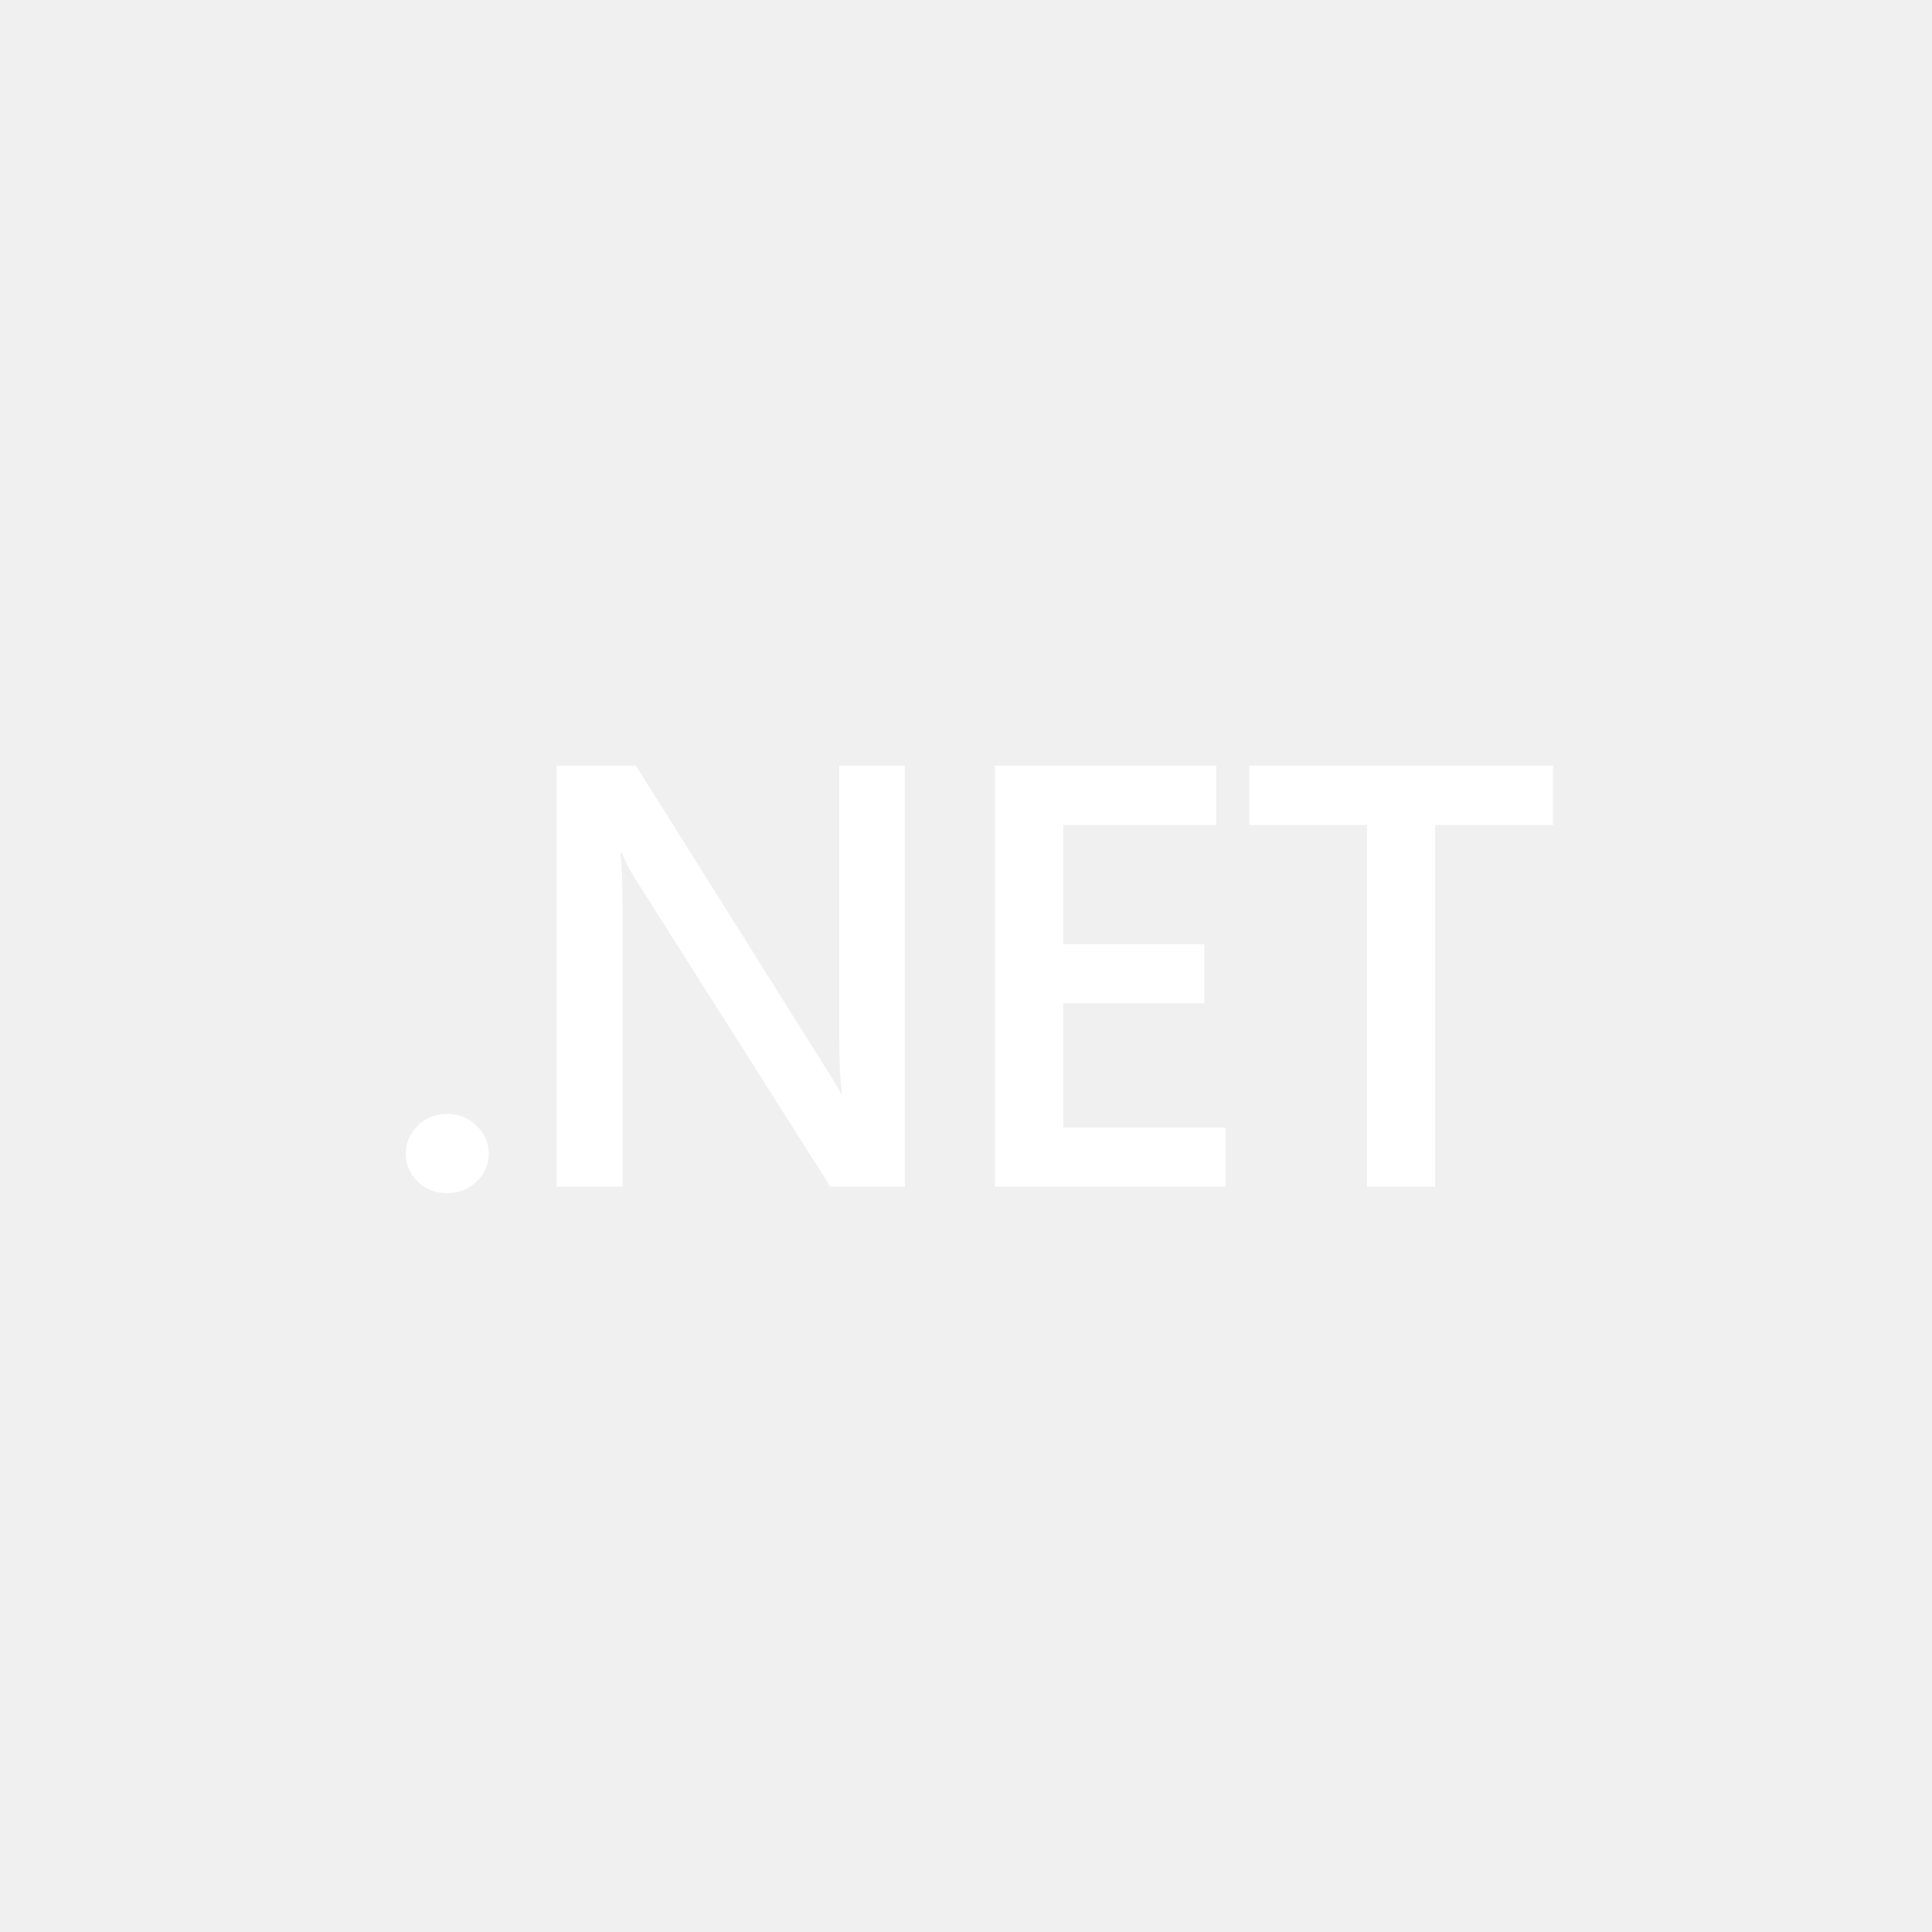
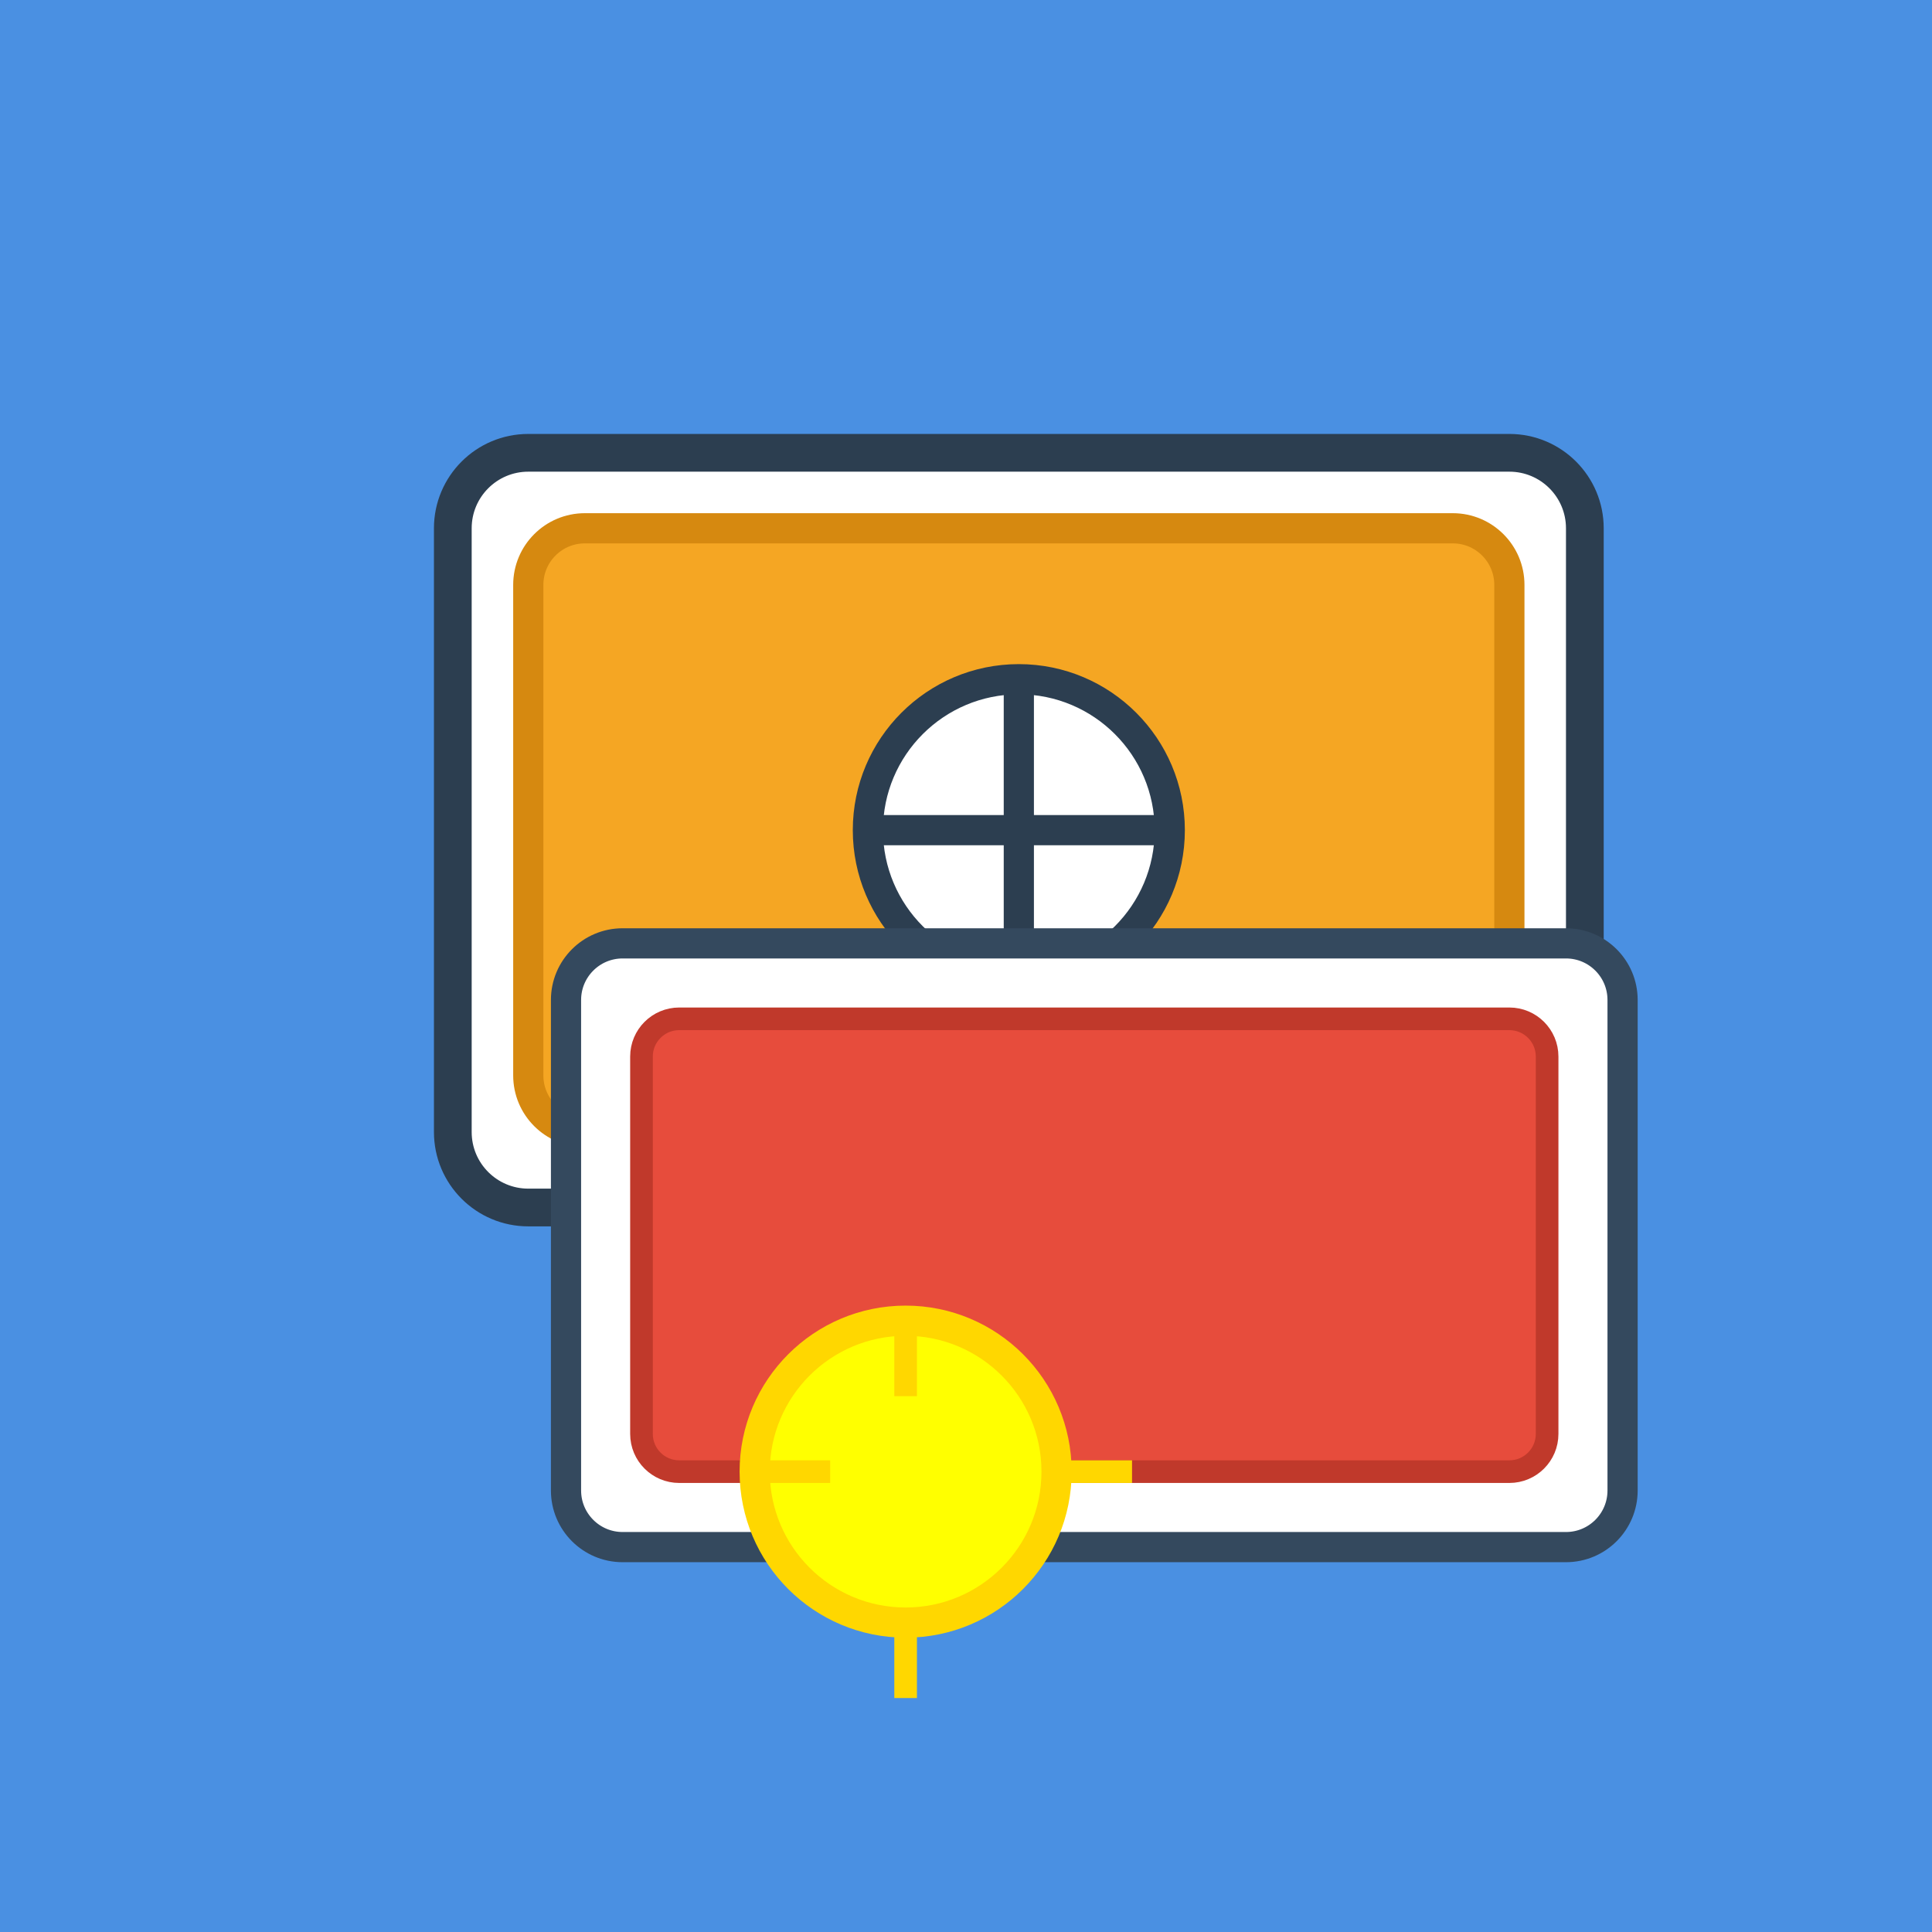
- <svg xmlns="http://www.w3.org/2000/svg" width="456" height="456" viewBox="0 0 456 456" version="1.1" xml:space="preserve" style="fill-rule:evenodd;clip-rule:evenodd;stroke-linejoin:round;stroke-miterlimit:2;">
-   <path d="m 105.5,281.609 c -2.703,0 -5.001,-0.9 -6.893,-2.702 -1.892,-1.848 -2.838,-4.042 -2.838,-6.582 0,-2.587 0.946,-4.804 2.838,-6.652 1.892,-1.848 4.19,-2.772 6.893,-2.772 2.748,0 5.068,0.924 6.96,2.772 1.937,1.848 2.906,4.064 2.906,6.652 0,2.54 -0.968,4.734 -2.906,6.582 -1.892,1.802 -4.212,2.702 -6.96,2.702 z" style="fill:#ffffff;fill-rule:nonzero;stroke-width:0.838" />
-   <path d="M 213.561,280.084 H 195.99 L 149.7,207.054 c -1.171,-1.848 -2.14,-3.765 -2.906,-5.751 h -0.406 c 0.361,2.125 0.541,6.675 0.541,13.65 v 65.132 h -15.543 v -99.36 h 18.719 l 44.737,71.298 c 1.892,2.957 3.109,4.989 3.649,6.098 h 0.27 c -0.45,-2.632 -0.676,-7.09 -0.676,-13.373 v -64.023 h 15.476 z" style="fill:#ffffff;fill-rule:nonzero;stroke-width:0.838" />
-   <path d="m 289.251,280.084 h -54.401 v -99.36 h 52.238 v 13.997 h -36.154 v 28.131 h 33.316 v 13.927 h -33.316 v 29.378 h 38.316 z" style="fill:#ffffff;fill-rule:nonzero;stroke-width:0.838" />
-   <path d="M 366.565,194.721 H 338.722 v 85.363 h -16.084 v -85.363 h -27.775 v -13.997 h 71.701 z" style="fill:#ffffff;fill-rule:nonzero;stroke-width:0.838" />
+ <svg xmlns="http://www.w3.org/2000/svg" width="512" height="512" viewBox="0 0 512 512">
+   <rect width="512" height="512" fill="#4A90E2" />
+   <g transform="translate(100,100)">
+     <rect x="20" y="20" width="300" height="200" rx="20" fill="white" stroke="#2C3E50" stroke-width="10" />
+     <rect x="40" y="40" width="260" height="160" rx="15" fill="#F5A623" stroke="#D68910" stroke-width="8" />
+     <circle cx="170" cy="120" r="40" fill="white" stroke="#2C3E50" stroke-width="8" />
+     <line x1="170" y1="80" x2="170" y2="160" stroke="#2C3E50" stroke-width="8" />
+     <line x1="130" y1="120" x2="210" y2="120" stroke="#2C3E50" stroke-width="8" />
+   </g>
+   <g transform="translate(150,250)">
+     <rect x="0" y="0" width="280" height="160" rx="15" fill="white" stroke="#34495E" stroke-width="8" />
+     <rect x="20" y="20" width="240" height="120" rx="10" fill="#E74C3C" stroke="#C0392B" stroke-width="6" />
+   </g>
+   <g transform="translate(200,350)">
+     <circle cx="40" cy="40" r="40" fill="yellow" stroke="gold" stroke-width="8" />
+     <line x1="40" y1="0" x2="40" y2="20" stroke="gold" stroke-width="6" />
+     <line x1="40" y1="80" x2="40" y2="100" stroke="gold" stroke-width="6" />
+     <line x1="0" y1="40" x2="20" y2="40" stroke="gold" stroke-width="6" />
+     <line x1="80" y1="40" x2="100" y2="40" stroke="gold" stroke-width="6" />
+   </g>
</svg>
